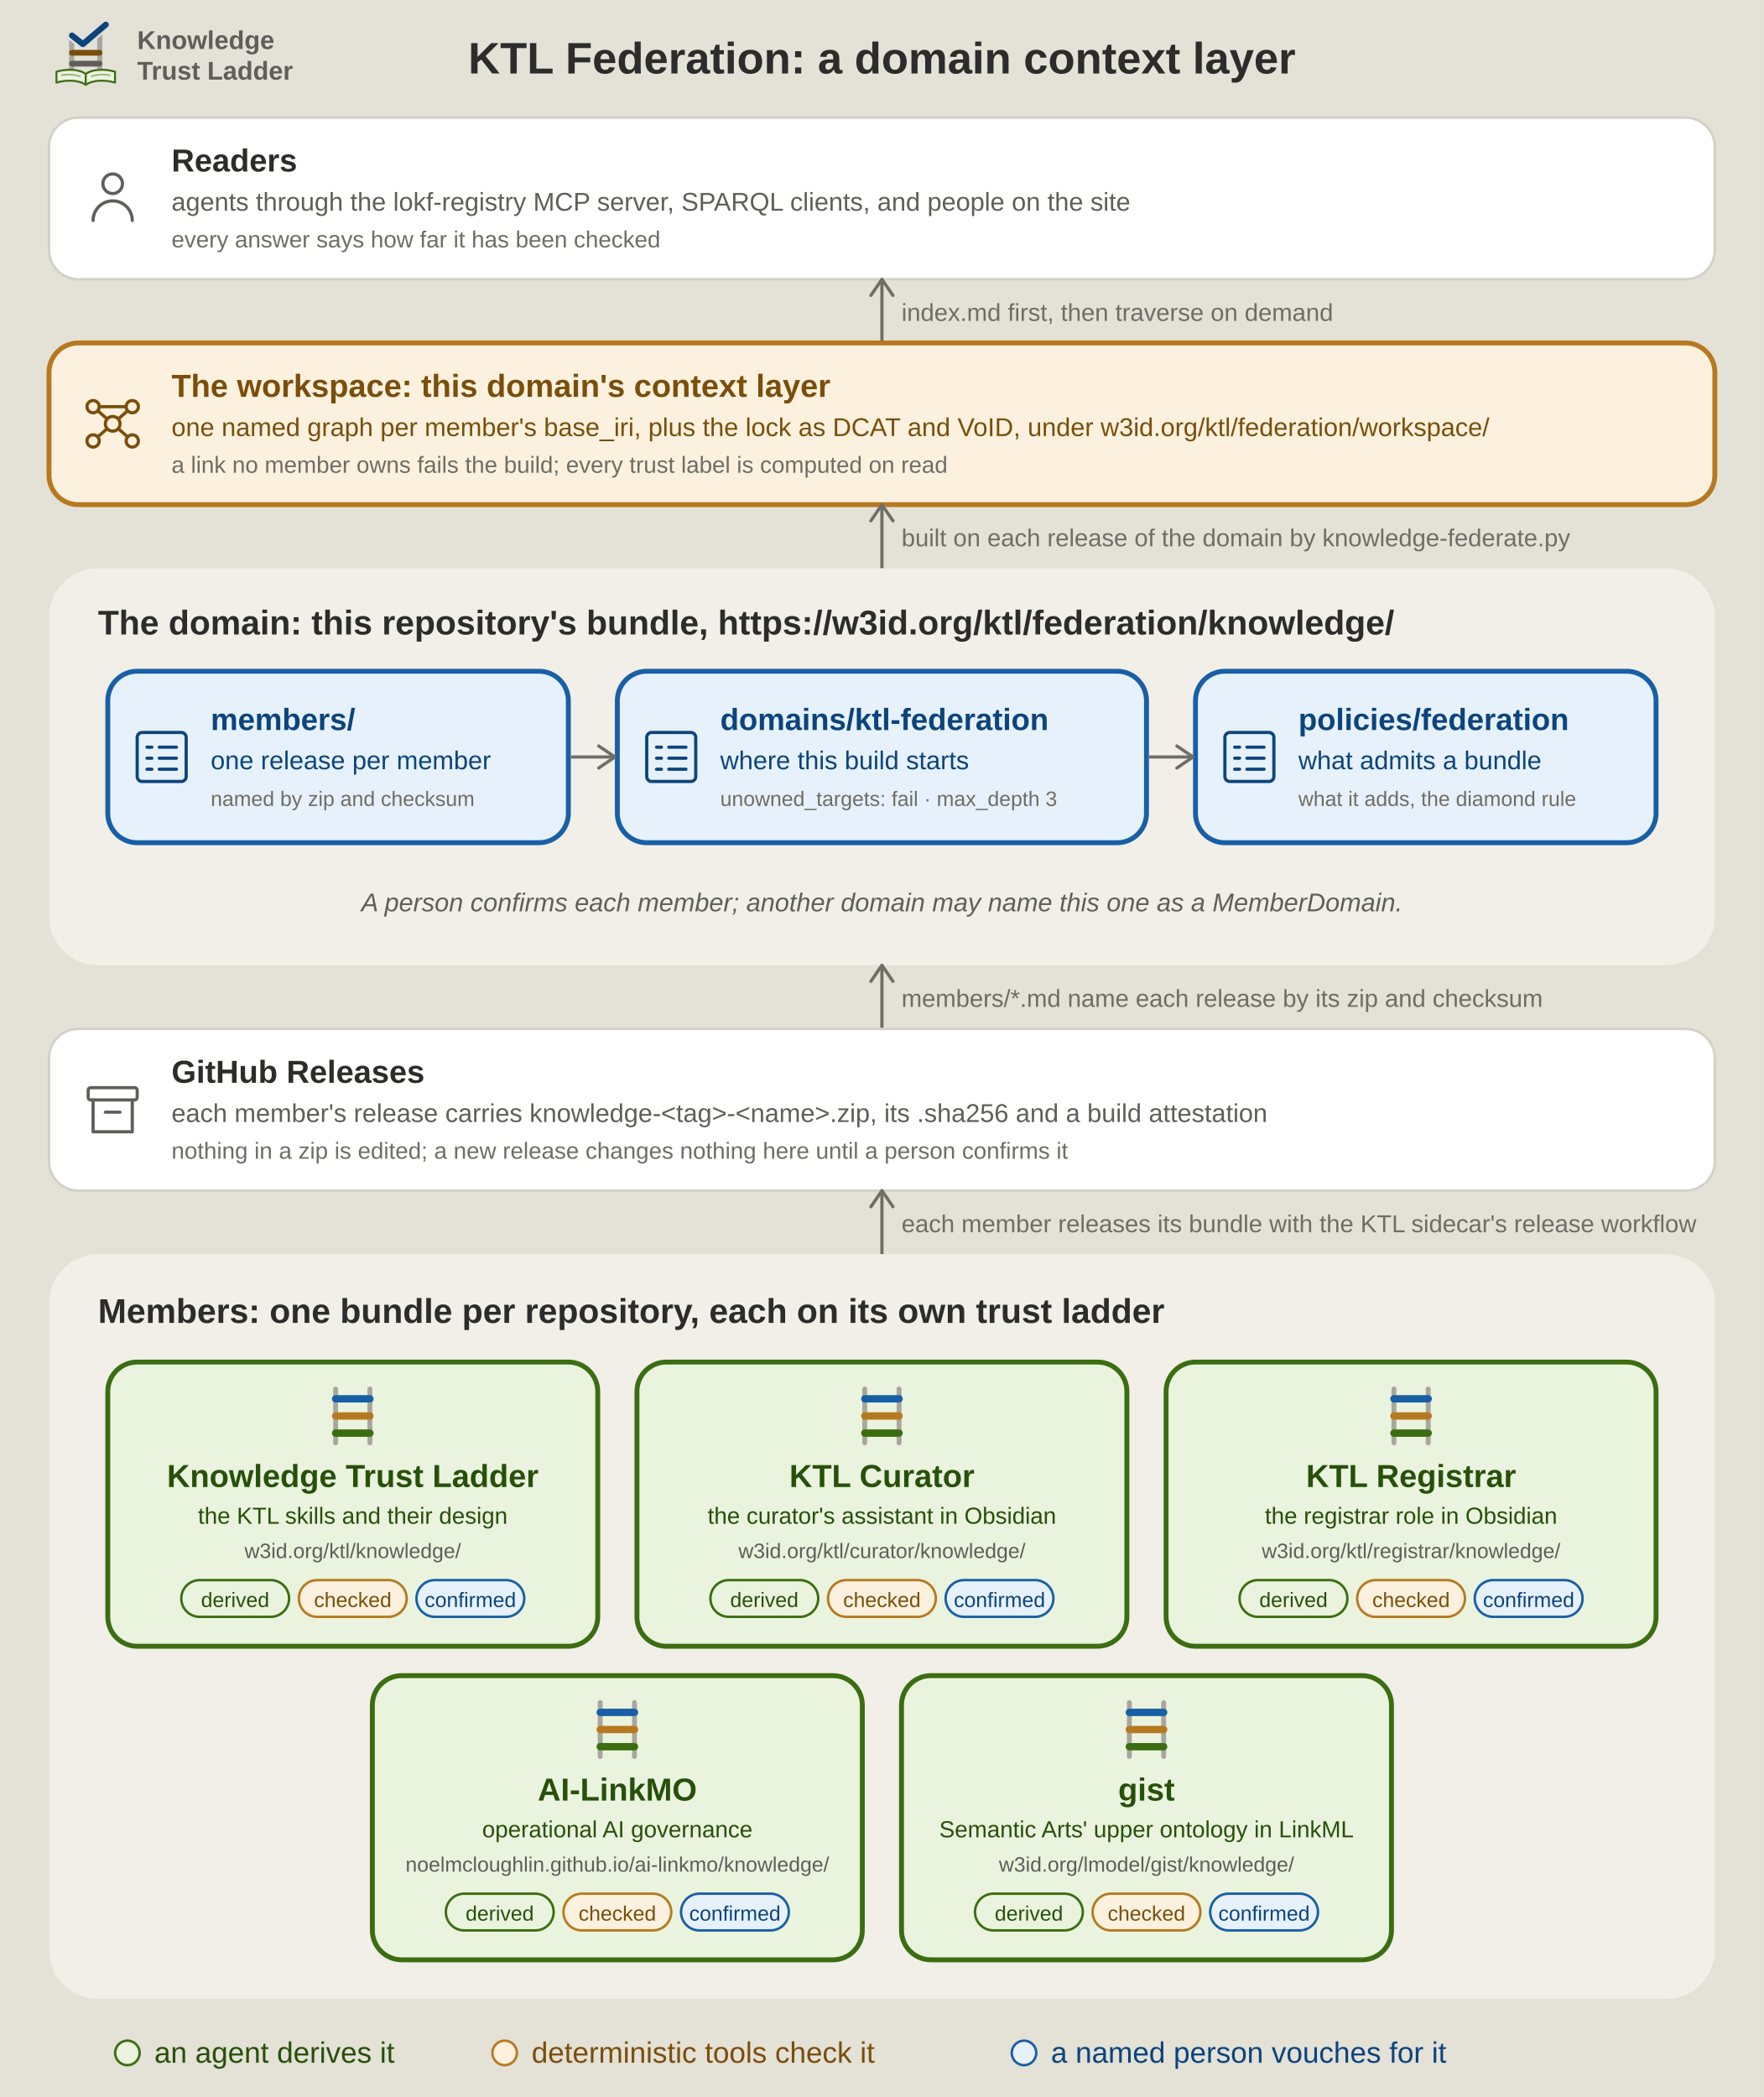
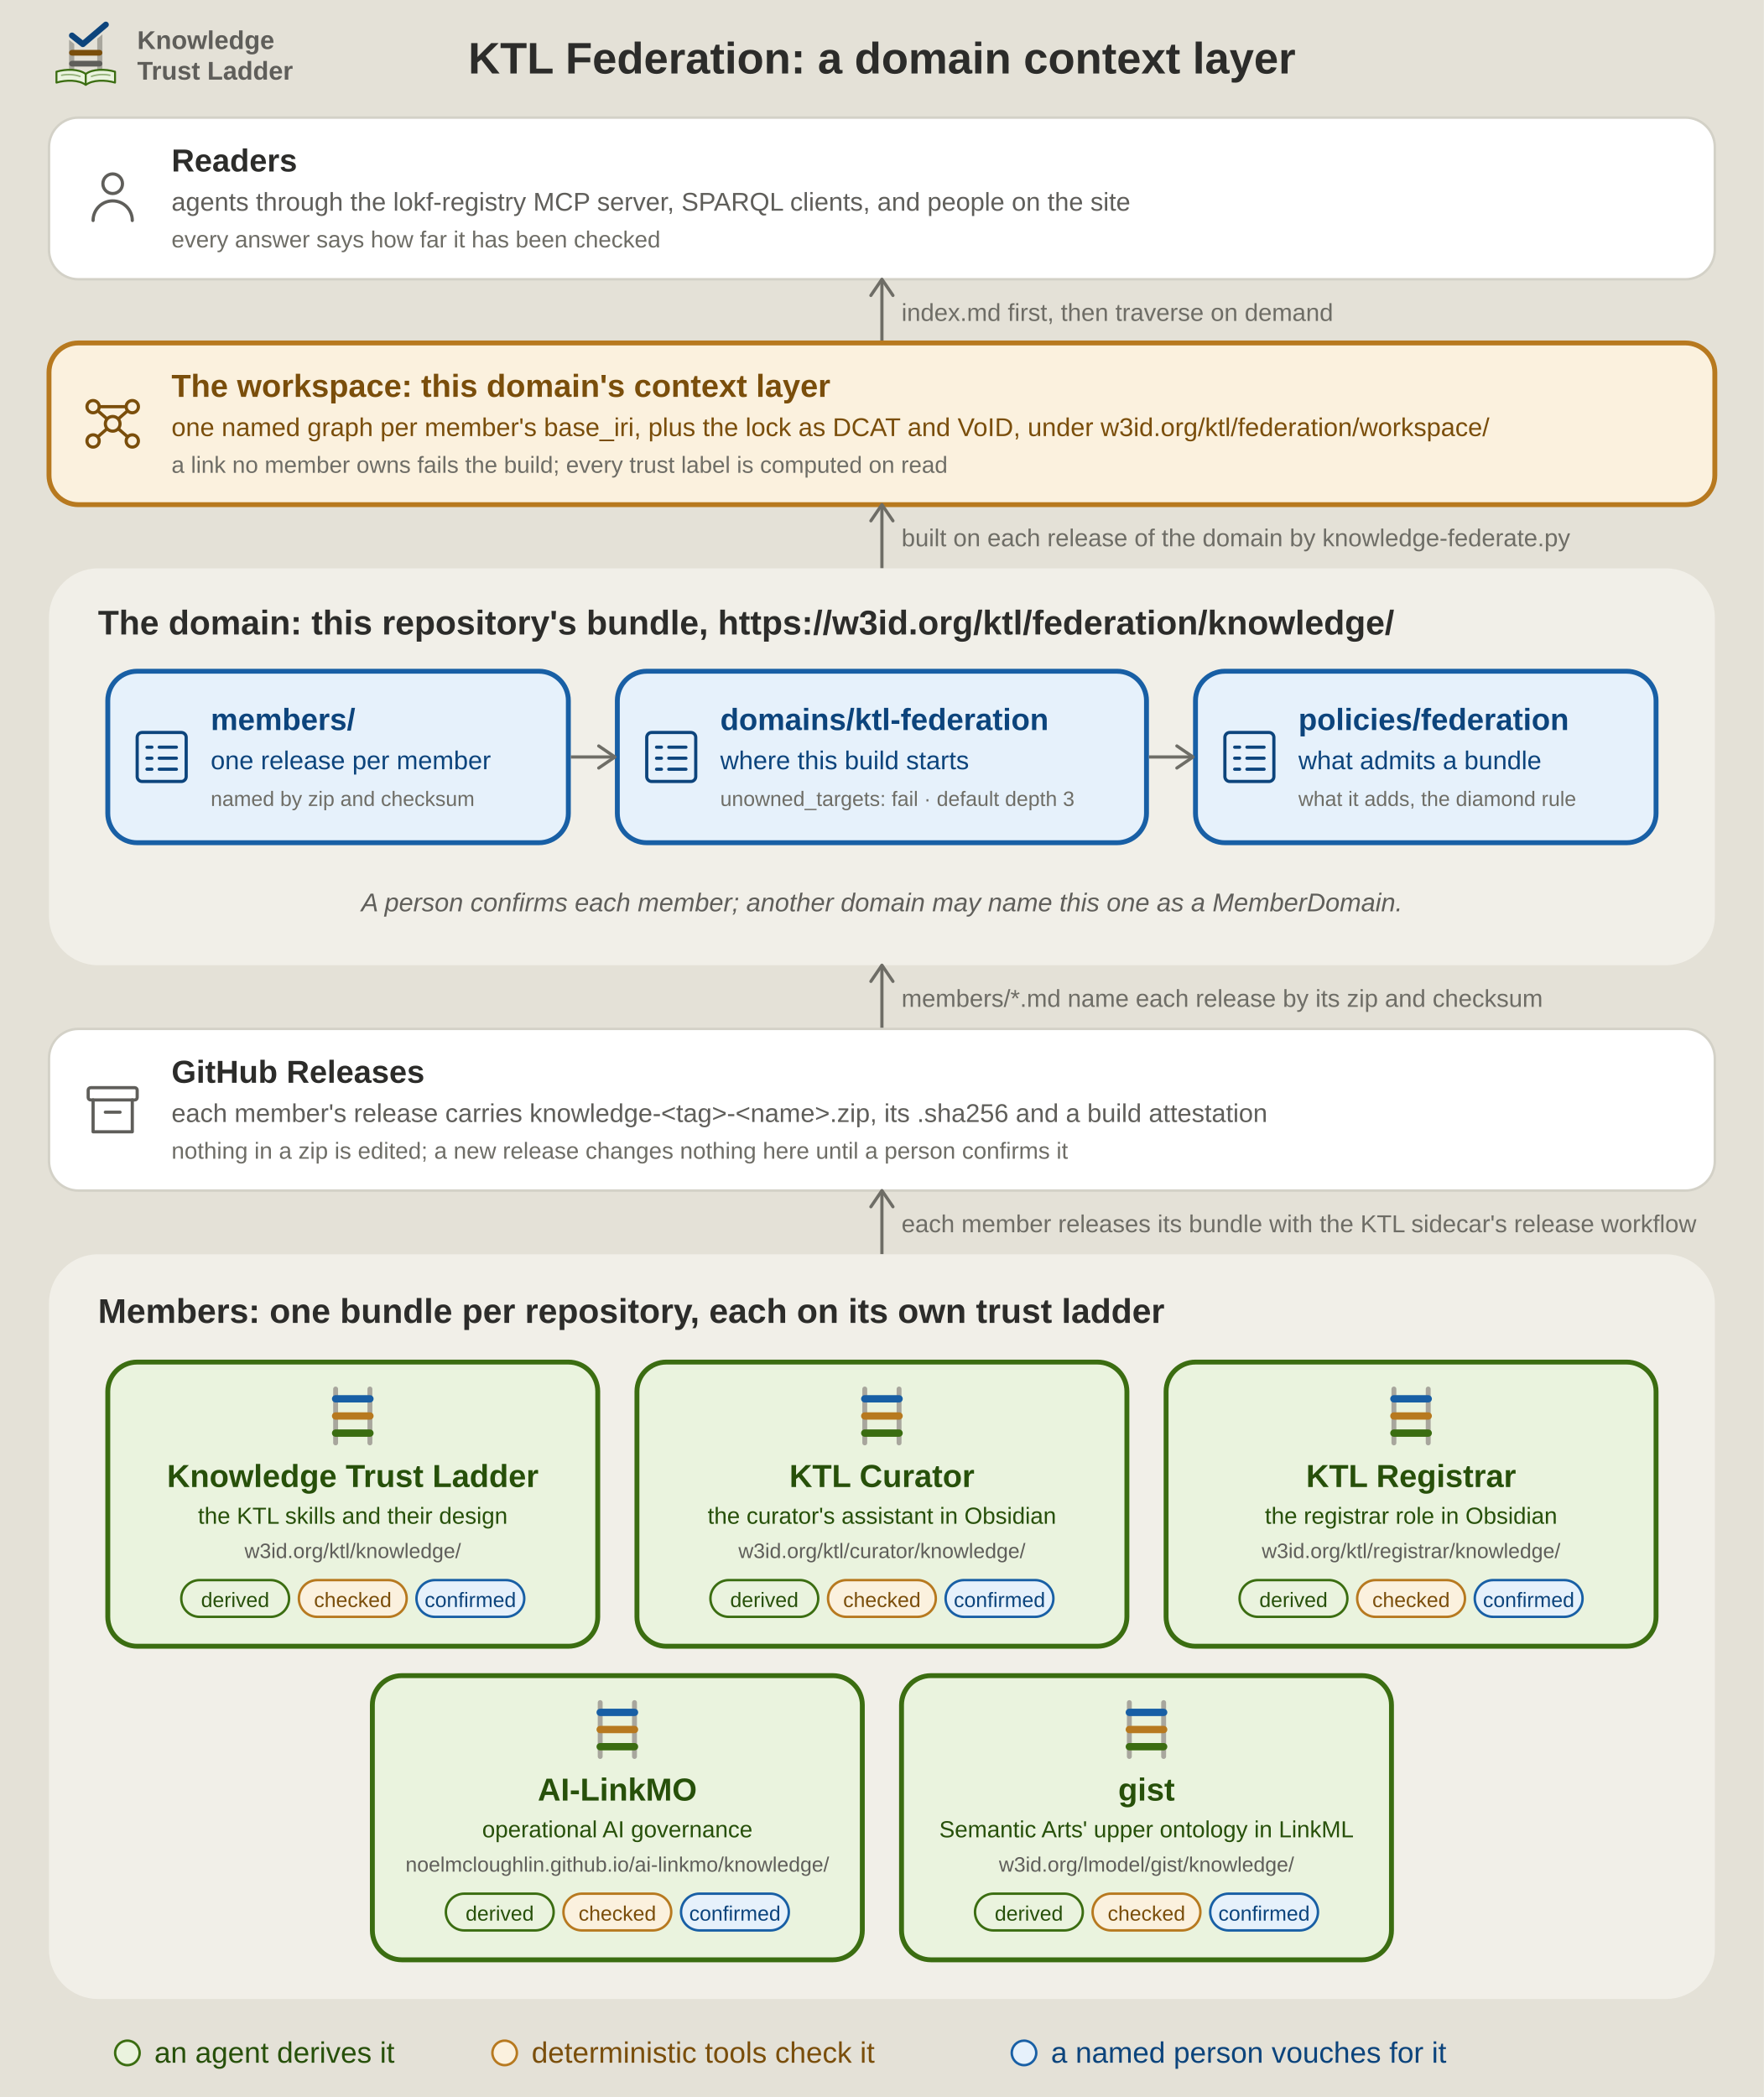
<svg xmlns="http://www.w3.org/2000/svg" width="720" height="856" viewBox="0 0 720 856" role="img" aria-labelledby="t d">
  <rect width="720" height="856" fill="#E4E1D7" />
  <g transform="translate(20,7) scale(0.46875)">
    <rect x="17.5" y="12" width="4.5" height="38" rx="2.25" fill="#A8A69D" />
    <rect x="42" y="12" width="4.5" height="38" rx="2.25" fill="#A8A69D" />
    <rect x="17.5" y="38" width="29" height="5" rx="2.5" fill="#5F5E5A" />
    <rect x="17.5" y="28.5" width="29" height="5" rx="2.5" fill="#7A4E0B" />
    <path d="M20 16 L29.5 23.5 L49.5 6.5" fill="none" stroke="#E4E1D7" stroke-width="9" stroke-linecap="round" stroke-linejoin="round" />
    <path d="M20 16 L29.5 23.5 L49.5 6.5" fill="none" stroke="#0C447C" stroke-width="5.2" stroke-linecap="round" stroke-linejoin="round" />
    <path d="M32 49.5 C26 45 15 45 6.5 47.5 v9.5 C15 54.5 26 54.5 32 59 C38 54.5 49 54.5 57.5 57 v-9.5 C49 45 38 45 32 49.5 z" fill="#EAF3DE" stroke="#3B6D11" stroke-width="1.7" stroke-linejoin="round" />
    <line x1="32" y1="49.5" x2="32" y2="59" stroke="#3B6D11" stroke-width="1.7" />
    <path d="M11 50.6 C16 49.6 22 49.8 27 51.6 M37 51.6 C42 49.8 48 49.6 53 50.6" fill="none" stroke="#3B6D11" stroke-opacity=".5" stroke-width="1.3" stroke-linecap="round" />
  </g>
  <text x="56" y="20" font-family="Arial, sans-serif" font-size="10.5" font-weight="700" fill="#5F5E5A">Knowledge</text>
  <text x="56" y="32.5" font-family="Arial, sans-serif" font-size="10.5" font-weight="700" fill="#5F5E5A">Trust Ladder</text>
  <text x="360.0" y="30" text-anchor="middle" font-family="Arial, sans-serif" font-size="18" font-weight="700" fill="#2C2C2A">KTL Federation: a domain context layer</text>
  <rect x="20" y="48" width="680" height="66" rx="12" fill="#FFFFFF" stroke="#D3D1C7" stroke-width="1" />
  <g transform="translate(46,81)" stroke="#5F5E5A" stroke-width="1.3" fill="none" stroke-linecap="round" stroke-linejoin="round">
    <circle cx="0" cy="-6" r="4" />
    <path d="M-8 9 a8 8 0 0 1 16 0" />
  </g>
  <text x="70" y="70" font-family="Arial, sans-serif" font-size="13" font-weight="700" fill="#2C2C2A">Readers</text>
  <text x="70" y="86" font-family="Arial, sans-serif" font-size="10.5" fill="#5F5E5A">agents through the lokf-registry MCP server, SPARQL clients, and people on the site</text>
  <text x="70" y="101" font-family="Arial, sans-serif" font-size="9.5" fill="#6E6D66">every answer says how far it has been checked</text>
  <line x1="360" y1="140" x2="360" y2="114" stroke="#6E6D66" stroke-width="1.3" />
  <path d="M355.5 120.6 L360 114 L364.5 120.6" fill="none" stroke="#6E6D66" stroke-width="1.3" stroke-linecap="round" stroke-linejoin="round" />
  <text x="368" y="131" font-family="Arial, sans-serif" font-size="10" fill="#6E6D66">index.md first, then traverse on demand</text>
  <rect x="20" y="140" width="680" height="66" rx="12" fill="#FBF1DE" stroke="#B7791F" stroke-width="2" />
  <g transform="translate(46,173)" stroke="#7A4E0B" stroke-width="1.3" fill="none" stroke-linecap="round" stroke-linejoin="round">
    <line x1="-8" y1="-7" x2="8" y2="7" />
    <line x1="8" y1="-7" x2="-8" y2="7" />
    <line x1="-8" y1="-7" x2="8" y2="-7" />
    <circle cx="0" cy="0" r="3" fill="#FBF1DE" />
    <circle cx="-8" cy="-7" r="2.5" fill="#FBF1DE" />
    <circle cx="8" cy="-7" r="2.5" fill="#FBF1DE" />
    <circle cx="-8" cy="7" r="2.5" fill="#FBF1DE" />
    <circle cx="8" cy="7" r="2.5" fill="#FBF1DE" />
  </g>
  <text x="70" y="162" font-family="Arial, sans-serif" font-size="13" font-weight="700" fill="#7A4E0B">The workspace: this domain's context layer</text>
  <text x="70" y="178" font-family="Arial, sans-serif" font-size="10.5" fill="#7A4E0B">one named graph per member's base_iri, plus the lock as DCAT and VoID, under w3id.org/ktl/federation/workspace/</text>
  <text x="70" y="193" font-family="Arial, sans-serif" font-size="9.5" fill="#6E6D66">a link no member owns fails the build; every trust label is computed on read</text>
  <line x1="360" y1="232" x2="360" y2="206" stroke="#6E6D66" stroke-width="1.3" />
  <path d="M355.5 212.6 L360 206 L364.5 212.6" fill="none" stroke="#6E6D66" stroke-width="1.3" stroke-linecap="round" stroke-linejoin="round" />
  <text x="368" y="223" font-family="Arial, sans-serif" font-size="10" fill="#6E6D66">built on each release of the domain by knowledge-federate.py</text>
  <rect x="20" y="232" width="680" height="162" rx="20" fill="#F1EFE8" />
  <text x="40" y="259" font-family="Arial, sans-serif" font-size="14" font-weight="700" fill="#2C2C2A">The domain: this repository's bundle, https://w3id.org/ktl/federation/knowledge/</text>
  <rect x="44" y="274" width="188" height="70" rx="12" fill="#E6F1FB" stroke="#185FA5" stroke-width="2" />
  <g transform="translate(66,309)" stroke="#0C447C" stroke-width="1.3" fill="none" stroke-linecap="round" stroke-linejoin="round">
    <rect x="-10" y="-10" width="20" height="20" rx="2" />
    <line x1="-6" y1="-4" x2="-4" y2="-4" />
    <line x1="-1" y1="-4" x2="6" y2="-4" />
    <line x1="-6" y1="0.5" x2="-4" y2="0.5" />
    <line x1="-1" y1="0.5" x2="6" y2="0.5" />
    <line x1="-6" y1="5" x2="-4" y2="5" />
    <line x1="-1" y1="5" x2="6" y2="5" />
  </g>
  <text x="86" y="298" font-family="Arial, sans-serif" font-size="12.5" font-weight="700" fill="#0C447C">members/</text>
  <text x="86" y="314" font-family="Arial, sans-serif" font-size="10.5" fill="#0C447C">one release per member</text>
  <text x="86" y="329" font-family="Arial, sans-serif" font-size="8.5" fill="#6E6D66">named by zip and checksum</text>
  <rect x="252" y="274" width="216" height="70" rx="12" fill="#E6F1FB" stroke="#185FA5" stroke-width="2" />
  <g transform="translate(274,309)" stroke="#0C447C" stroke-width="1.3" fill="none" stroke-linecap="round" stroke-linejoin="round">
    <rect x="-10" y="-10" width="20" height="20" rx="2" />
    <line x1="-6" y1="-4" x2="-4" y2="-4" />
    <line x1="-1" y1="-4" x2="6" y2="-4" />
    <line x1="-6" y1="0.5" x2="-4" y2="0.5" />
    <line x1="-1" y1="0.5" x2="6" y2="0.5" />
    <line x1="-6" y1="5" x2="-4" y2="5" />
    <line x1="-1" y1="5" x2="6" y2="5" />
  </g>
  <text x="294" y="298" font-family="Arial, sans-serif" font-size="12.5" font-weight="700" fill="#0C447C">domains/ktl-federation</text>
  <text x="294" y="314" font-family="Arial, sans-serif" font-size="10.5" fill="#0C447C">where this build starts</text>
-   <text x="294" y="329" font-family="Arial, sans-serif" font-size="8.5" fill="#6E6D66">unowned_targets: fail · max_depth 3</text>
+   <text x="294" y="329" font-family="Arial, sans-serif" font-size="8.5" fill="#6E6D66">unowned_targets: fail · default depth 3</text>
  <rect x="488" y="274" width="188" height="70" rx="12" fill="#E6F1FB" stroke="#185FA5" stroke-width="2" />
  <g transform="translate(510,309)" stroke="#0C447C" stroke-width="1.3" fill="none" stroke-linecap="round" stroke-linejoin="round">
    <rect x="-10" y="-10" width="20" height="20" rx="2" />
    <line x1="-6" y1="-4" x2="-4" y2="-4" />
    <line x1="-1" y1="-4" x2="6" y2="-4" />
    <line x1="-6" y1="0.5" x2="-4" y2="0.5" />
    <line x1="-1" y1="0.5" x2="6" y2="0.5" />
    <line x1="-6" y1="5" x2="-4" y2="5" />
    <line x1="-1" y1="5" x2="6" y2="5" />
  </g>
  <text x="530" y="298" font-family="Arial, sans-serif" font-size="12.5" font-weight="700" fill="#0C447C">policies/federation</text>
  <text x="530" y="314" font-family="Arial, sans-serif" font-size="10.5" fill="#0C447C">what admits a bundle</text>
  <text x="530" y="329" font-family="Arial, sans-serif" font-size="8.5" fill="#6E6D66">what it adds, the diamond rule</text>
  <line x1="233" y1="309" x2="251" y2="309" stroke="#6E6D66" stroke-width="1.3" />
  <path d="M244.4 313.5 L251 309 L244.4 304.5" fill="none" stroke="#6E6D66" stroke-width="1.3" stroke-linecap="round" stroke-linejoin="round" />
  <line x1="469" y1="309" x2="487" y2="309" stroke="#6E6D66" stroke-width="1.3" />
  <path d="M480.4 313.5 L487 309 L480.4 304.5" fill="none" stroke="#6E6D66" stroke-width="1.3" stroke-linecap="round" stroke-linejoin="round" />
  <text x="360" y="372" text-anchor="middle" font-family="Arial, sans-serif" font-size="10.5" font-style="italic" fill="#5F5E5A">A person confirms each member; another domain may name this one as a MemberDomain.</text>
  <line x1="360" y1="420" x2="360" y2="394" stroke="#6E6D66" stroke-width="1.3" />
  <path d="M355.5 400.6 L360 394 L364.5 400.6" fill="none" stroke="#6E6D66" stroke-width="1.3" stroke-linecap="round" stroke-linejoin="round" />
  <text x="368" y="411" font-family="Arial, sans-serif" font-size="10" fill="#6E6D66">members/*.md name each release by its zip and checksum</text>
  <rect x="20" y="420" width="680" height="66" rx="12" fill="#FFFFFF" stroke="#D3D1C7" stroke-width="1" />
  <g transform="translate(46,453)" stroke="#5F5E5A" stroke-width="1.3" fill="none" stroke-linecap="round" stroke-linejoin="round">
    <rect x="-10" y="-9" width="20" height="5" rx="1" />
    <path d="M-8 -4 V9 H8 V-4" />
    <line x1="-3" y1="1" x2="3" y2="1" />
  </g>
  <text x="70" y="442" font-family="Arial, sans-serif" font-size="13" font-weight="700" fill="#2C2C2A">GitHub Releases</text>
  <text x="70" y="458" font-family="Arial, sans-serif" font-size="10.5" fill="#5F5E5A">each member's release carries knowledge-&lt;tag&gt;-&lt;name&gt;.zip, its .sha256 and a build attestation</text>
  <text x="70" y="473" font-family="Arial, sans-serif" font-size="9.5" fill="#6E6D66">nothing in a zip is edited; a new release changes nothing here until a person confirms it</text>
  <line x1="360" y1="512" x2="360" y2="486" stroke="#6E6D66" stroke-width="1.3" />
  <path d="M355.5 492.6 L360 486 L364.5 492.6" fill="none" stroke="#6E6D66" stroke-width="1.3" stroke-linecap="round" stroke-linejoin="round" />
  <text x="368" y="503" font-family="Arial, sans-serif" font-size="10" fill="#6E6D66">each member releases its bundle with the KTL sidecar's release workflow</text>
  <rect x="20" y="512" width="680" height="304" rx="20" fill="#F1EFE8" />
  <text x="40" y="540" font-family="Arial, sans-serif" font-size="14" font-weight="700" fill="#2C2C2A">Members: one bundle per repository, each on its own trust ladder</text>
  <rect x="44" y="556" width="200" height="116" rx="12" fill="#EAF3DE" stroke="#3B6D11" stroke-width="2" />
  <g transform="translate(144,578)" stroke-linecap="round">
    <line x1="-7" y1="-11" x2="-7" y2="11" stroke="#A8A69D" stroke-width="2" />
    <line x1="7" y1="-11" x2="7" y2="11" stroke="#A8A69D" stroke-width="2" />
    <line x1="-7" y1="7" x2="7" y2="7" stroke="#3B6D11" stroke-width="3" />
    <line x1="-7" y1="0" x2="7" y2="0" stroke="#B7791F" stroke-width="3" />
    <line x1="-7" y1="-7" x2="7" y2="-7" stroke="#185FA5" stroke-width="3" />
  </g>
  <text x="144.0" y="607" text-anchor="middle" font-family="Arial, sans-serif" font-size="13" font-weight="700" fill="#27500A">Knowledge Trust Ladder</text>
  <text x="144.0" y="622" text-anchor="middle" font-family="Arial, sans-serif" font-size="9.5" fill="#27500A">the KTL skills and their design</text>
  <text x="144.0" y="636" text-anchor="middle" font-family="Arial, sans-serif" font-size="8.5" fill="#5F5E5A">w3id.org/ktl/knowledge/</text>
  <rect x="74.0" y="645" width="44" height="15" rx="7.5" fill="#EAF3DE" stroke="#3B6D11" stroke-width="1" />
  <text x="96.0" y="656" text-anchor="middle" font-family="Arial, sans-serif" font-size="8.5" fill="#27500A">derived</text>
  <rect x="122.0" y="645" width="44" height="15" rx="7.5" fill="#FBF1DE" stroke="#B7791F" stroke-width="1" />
  <text x="144.0" y="656" text-anchor="middle" font-family="Arial, sans-serif" font-size="8.5" fill="#7A4E0B">checked</text>
  <rect x="170.0" y="645" width="44" height="15" rx="7.5" fill="#E6F1FB" stroke="#185FA5" stroke-width="1" />
  <text x="192.0" y="656" text-anchor="middle" font-family="Arial, sans-serif" font-size="8.5" fill="#0C447C">confirmed</text>
  <rect x="260" y="556" width="200" height="116" rx="12" fill="#EAF3DE" stroke="#3B6D11" stroke-width="2" />
  <g transform="translate(360,578)" stroke-linecap="round">
    <line x1="-7" y1="-11" x2="-7" y2="11" stroke="#A8A69D" stroke-width="2" />
    <line x1="7" y1="-11" x2="7" y2="11" stroke="#A8A69D" stroke-width="2" />
    <line x1="-7" y1="7" x2="7" y2="7" stroke="#3B6D11" stroke-width="3" />
    <line x1="-7" y1="0" x2="7" y2="0" stroke="#B7791F" stroke-width="3" />
    <line x1="-7" y1="-7" x2="7" y2="-7" stroke="#185FA5" stroke-width="3" />
  </g>
  <text x="360.0" y="607" text-anchor="middle" font-family="Arial, sans-serif" font-size="13" font-weight="700" fill="#27500A">KTL Curator</text>
  <text x="360.0" y="622" text-anchor="middle" font-family="Arial, sans-serif" font-size="9.5" fill="#27500A">the curator's assistant in Obsidian</text>
  <text x="360.0" y="636" text-anchor="middle" font-family="Arial, sans-serif" font-size="8.5" fill="#5F5E5A">w3id.org/ktl/curator/knowledge/</text>
  <rect x="290.0" y="645" width="44" height="15" rx="7.5" fill="#EAF3DE" stroke="#3B6D11" stroke-width="1" />
  <text x="312.0" y="656" text-anchor="middle" font-family="Arial, sans-serif" font-size="8.5" fill="#27500A">derived</text>
  <rect x="338.0" y="645" width="44" height="15" rx="7.5" fill="#FBF1DE" stroke="#B7791F" stroke-width="1" />
  <text x="360.0" y="656" text-anchor="middle" font-family="Arial, sans-serif" font-size="8.5" fill="#7A4E0B">checked</text>
  <rect x="386.0" y="645" width="44" height="15" rx="7.5" fill="#E6F1FB" stroke="#185FA5" stroke-width="1" />
  <text x="408.0" y="656" text-anchor="middle" font-family="Arial, sans-serif" font-size="8.5" fill="#0C447C">confirmed</text>
  <rect x="476" y="556" width="200" height="116" rx="12" fill="#EAF3DE" stroke="#3B6D11" stroke-width="2" />
  <g transform="translate(576,578)" stroke-linecap="round">
    <line x1="-7" y1="-11" x2="-7" y2="11" stroke="#A8A69D" stroke-width="2" />
    <line x1="7" y1="-11" x2="7" y2="11" stroke="#A8A69D" stroke-width="2" />
    <line x1="-7" y1="7" x2="7" y2="7" stroke="#3B6D11" stroke-width="3" />
    <line x1="-7" y1="0" x2="7" y2="0" stroke="#B7791F" stroke-width="3" />
    <line x1="-7" y1="-7" x2="7" y2="-7" stroke="#185FA5" stroke-width="3" />
  </g>
  <text x="576.0" y="607" text-anchor="middle" font-family="Arial, sans-serif" font-size="13" font-weight="700" fill="#27500A">KTL Registrar</text>
  <text x="576.0" y="622" text-anchor="middle" font-family="Arial, sans-serif" font-size="9.5" fill="#27500A">the registrar role in Obsidian</text>
  <text x="576.0" y="636" text-anchor="middle" font-family="Arial, sans-serif" font-size="8.5" fill="#5F5E5A">w3id.org/ktl/registrar/knowledge/</text>
  <rect x="506.0" y="645" width="44" height="15" rx="7.5" fill="#EAF3DE" stroke="#3B6D11" stroke-width="1" />
  <text x="528.0" y="656" text-anchor="middle" font-family="Arial, sans-serif" font-size="8.5" fill="#27500A">derived</text>
  <rect x="554.0" y="645" width="44" height="15" rx="7.5" fill="#FBF1DE" stroke="#B7791F" stroke-width="1" />
  <text x="576.0" y="656" text-anchor="middle" font-family="Arial, sans-serif" font-size="8.5" fill="#7A4E0B">checked</text>
  <rect x="602.0" y="645" width="44" height="15" rx="7.5" fill="#E6F1FB" stroke="#185FA5" stroke-width="1" />
  <text x="624.0" y="656" text-anchor="middle" font-family="Arial, sans-serif" font-size="8.5" fill="#0C447C">confirmed</text>
  <rect x="152" y="684" width="200" height="116" rx="12" fill="#EAF3DE" stroke="#3B6D11" stroke-width="2" />
  <g transform="translate(252,706)" stroke-linecap="round">
    <line x1="-7" y1="-11" x2="-7" y2="11" stroke="#A8A69D" stroke-width="2" />
    <line x1="7" y1="-11" x2="7" y2="11" stroke="#A8A69D" stroke-width="2" />
    <line x1="-7" y1="7" x2="7" y2="7" stroke="#3B6D11" stroke-width="3" />
    <line x1="-7" y1="0" x2="7" y2="0" stroke="#B7791F" stroke-width="3" />
    <line x1="-7" y1="-7" x2="7" y2="-7" stroke="#185FA5" stroke-width="3" />
  </g>
  <text x="252.0" y="735" text-anchor="middle" font-family="Arial, sans-serif" font-size="13" font-weight="700" fill="#27500A">AI-LinkMO</text>
  <text x="252.0" y="750" text-anchor="middle" font-family="Arial, sans-serif" font-size="9.5" fill="#27500A">operational AI governance</text>
  <text x="252.0" y="764" text-anchor="middle" font-family="Arial, sans-serif" font-size="8.5" fill="#5F5E5A">noelmcloughlin.github.io/ai-linkmo/knowledge/</text>
  <rect x="182.0" y="773" width="44" height="15" rx="7.5" fill="#EAF3DE" stroke="#3B6D11" stroke-width="1" />
  <text x="204.0" y="784" text-anchor="middle" font-family="Arial, sans-serif" font-size="8.5" fill="#27500A">derived</text>
  <rect x="230.0" y="773" width="44" height="15" rx="7.5" fill="#FBF1DE" stroke="#B7791F" stroke-width="1" />
  <text x="252.0" y="784" text-anchor="middle" font-family="Arial, sans-serif" font-size="8.5" fill="#7A4E0B">checked</text>
  <rect x="278.0" y="773" width="44" height="15" rx="7.5" fill="#E6F1FB" stroke="#185FA5" stroke-width="1" />
  <text x="300.0" y="784" text-anchor="middle" font-family="Arial, sans-serif" font-size="8.5" fill="#0C447C">confirmed</text>
  <rect x="368" y="684" width="200" height="116" rx="12" fill="#EAF3DE" stroke="#3B6D11" stroke-width="2" />
  <g transform="translate(468,706)" stroke-linecap="round">
    <line x1="-7" y1="-11" x2="-7" y2="11" stroke="#A8A69D" stroke-width="2" />
    <line x1="7" y1="-11" x2="7" y2="11" stroke="#A8A69D" stroke-width="2" />
    <line x1="-7" y1="7" x2="7" y2="7" stroke="#3B6D11" stroke-width="3" />
    <line x1="-7" y1="0" x2="7" y2="0" stroke="#B7791F" stroke-width="3" />
    <line x1="-7" y1="-7" x2="7" y2="-7" stroke="#185FA5" stroke-width="3" />
  </g>
  <text x="468.0" y="735" text-anchor="middle" font-family="Arial, sans-serif" font-size="13" font-weight="700" fill="#27500A">gist</text>
  <text x="468.0" y="750" text-anchor="middle" font-family="Arial, sans-serif" font-size="9.5" fill="#27500A">Semantic Arts' upper ontology in LinkML</text>
  <text x="468.0" y="764" text-anchor="middle" font-family="Arial, sans-serif" font-size="8.5" fill="#5F5E5A">w3id.org/lmodel/gist/knowledge/</text>
  <rect x="398.0" y="773" width="44" height="15" rx="7.5" fill="#EAF3DE" stroke="#3B6D11" stroke-width="1" />
  <text x="420.0" y="784" text-anchor="middle" font-family="Arial, sans-serif" font-size="8.5" fill="#27500A">derived</text>
  <rect x="446.0" y="773" width="44" height="15" rx="7.5" fill="#FBF1DE" stroke="#B7791F" stroke-width="1" />
  <text x="468.0" y="784" text-anchor="middle" font-family="Arial, sans-serif" font-size="8.5" fill="#7A4E0B">checked</text>
  <rect x="494.0" y="773" width="44" height="15" rx="7.5" fill="#E6F1FB" stroke="#185FA5" stroke-width="1" />
  <text x="516.0" y="784" text-anchor="middle" font-family="Arial, sans-serif" font-size="8.5" fill="#0C447C">confirmed</text>
  <circle cx="52" cy="838" r="5" fill="#EAF3DE" stroke="#3B6D11" stroke-width="1" />
  <text x="63" y="842" font-family="Arial, sans-serif" font-size="12" fill="#27500A">an agent derives it</text>
  <circle cx="206" cy="838" r="5" fill="#FBF1DE" stroke="#B7791F" stroke-width="1" />
  <text x="217" y="842" font-family="Arial, sans-serif" font-size="12" fill="#7A4E0B">deterministic tools check it</text>
  <circle cx="418" cy="838" r="5" fill="#E6F1FB" stroke="#185FA5" stroke-width="1" />
  <text x="429" y="842" font-family="Arial, sans-serif" font-size="12" fill="#0C447C">a named person vouches for it</text>
</svg>
